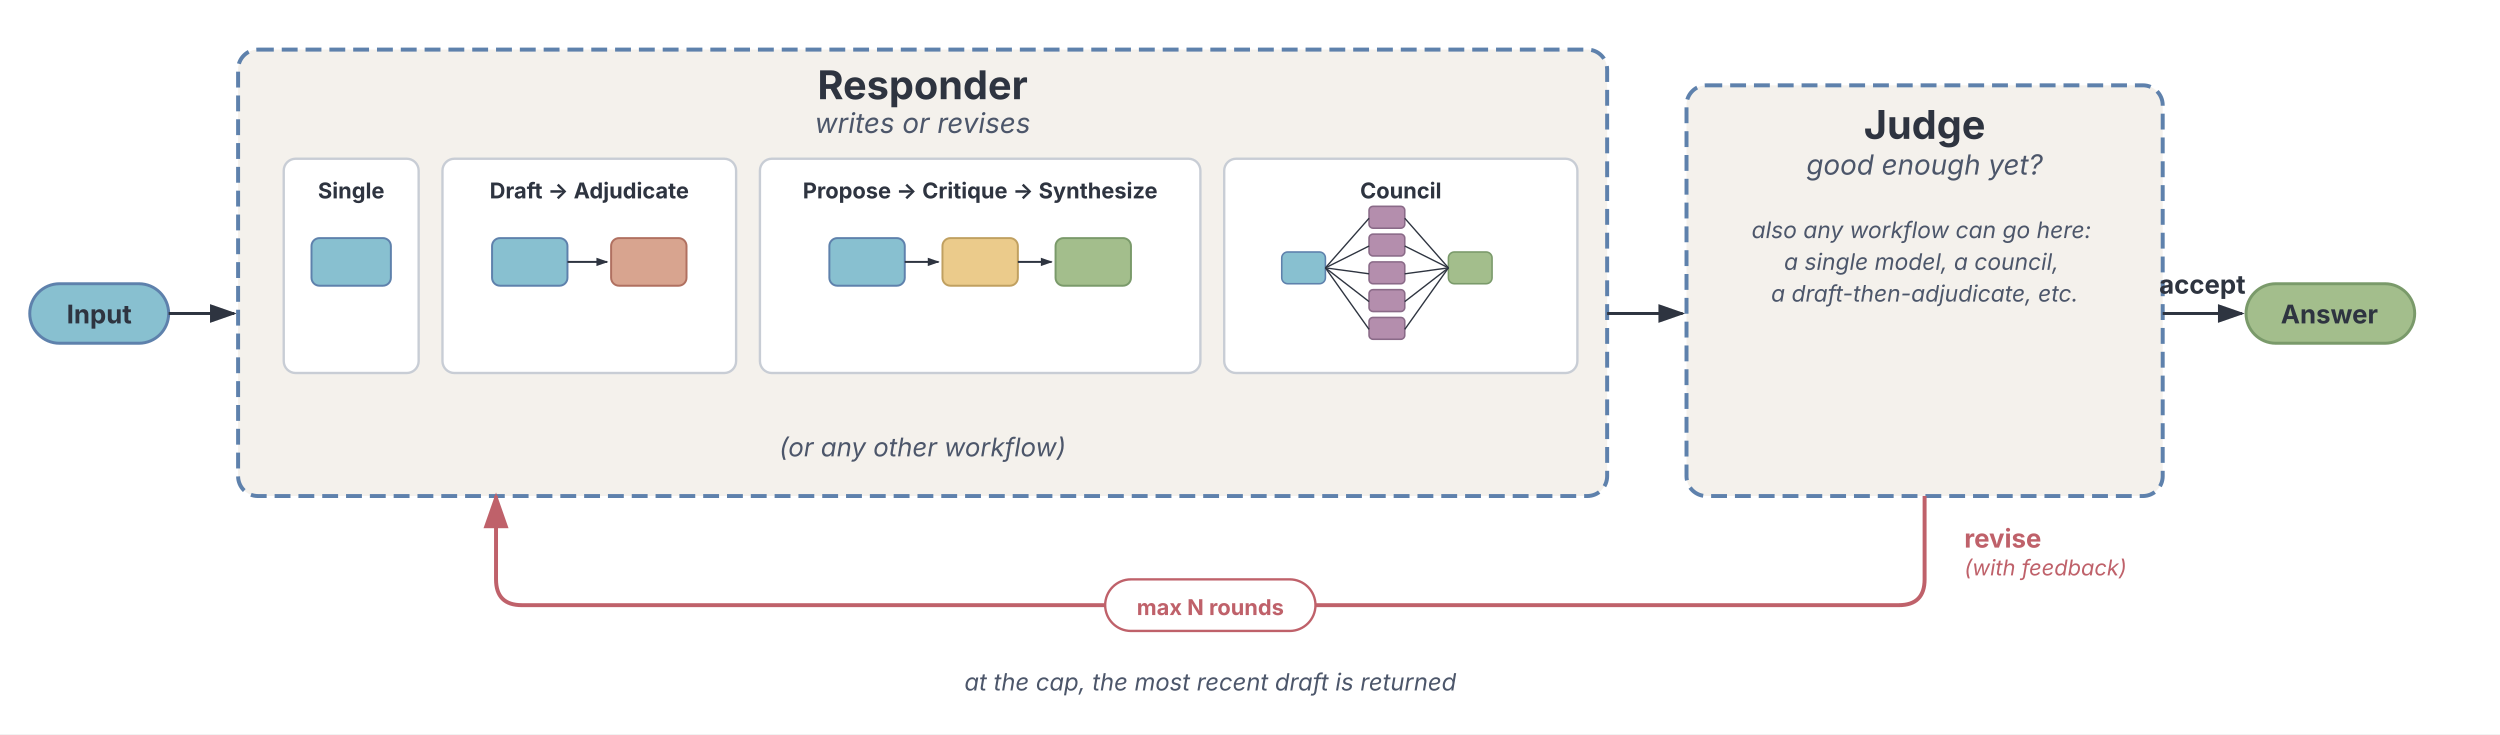
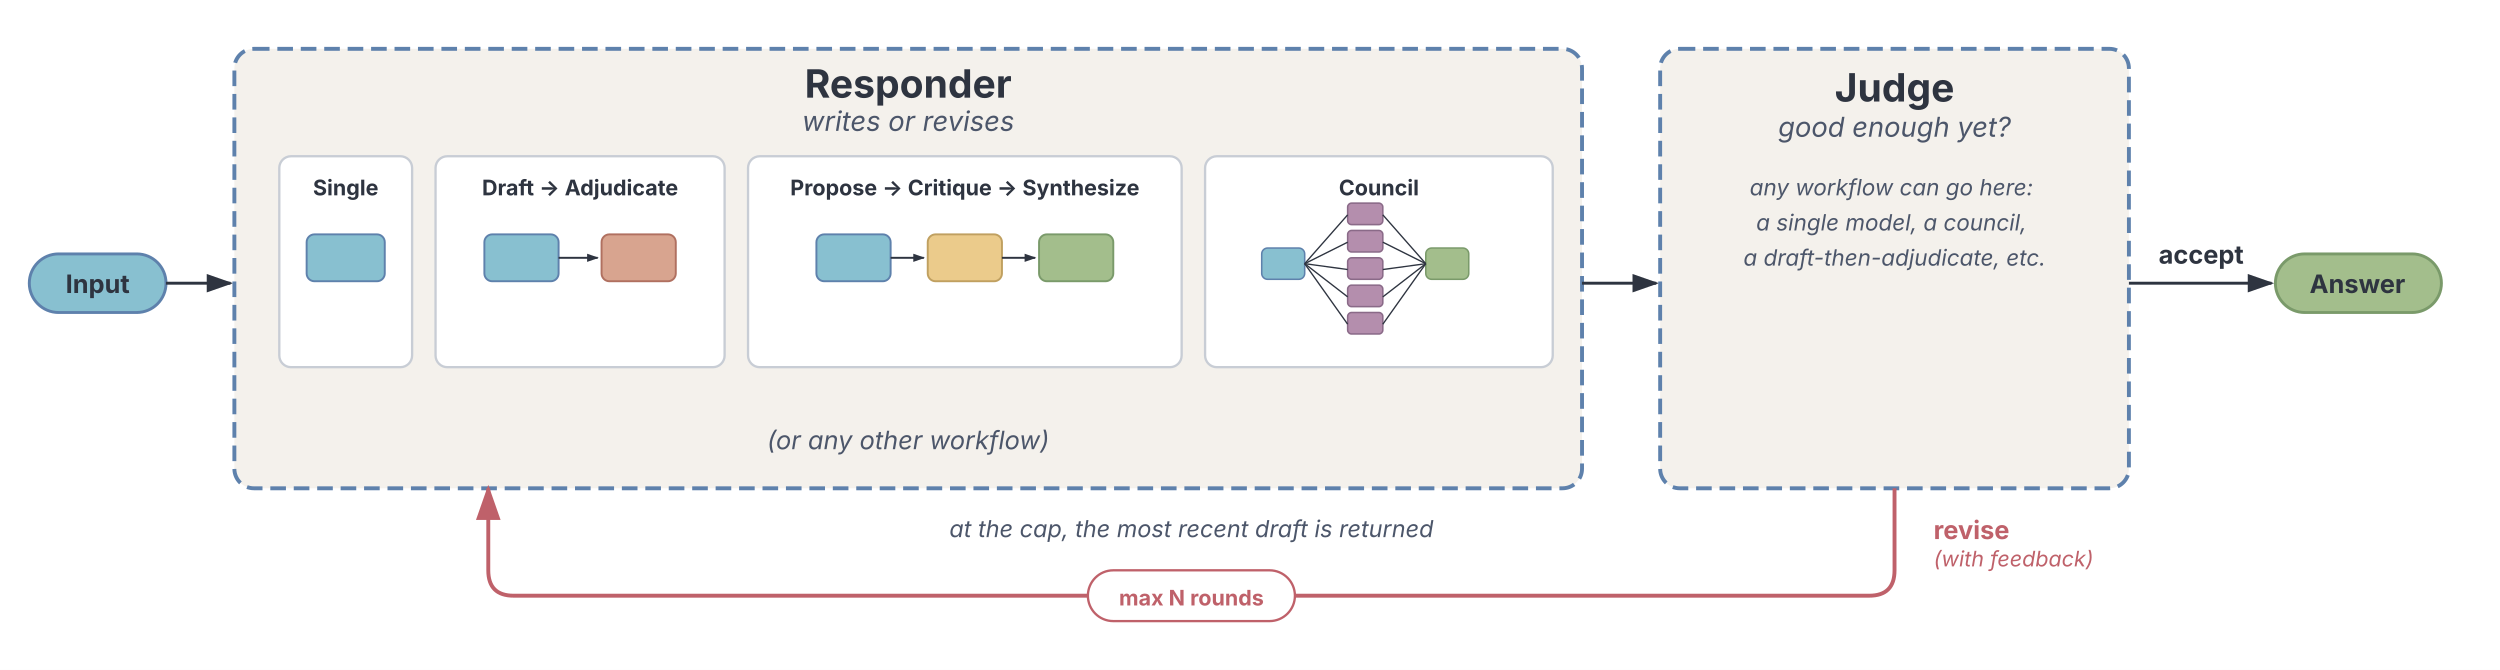
- <svg xmlns="http://www.w3.org/2000/svg" viewBox="0 0 1260 370" font-family="Inter, system-ui, -apple-system, Helvetica, sans-serif">
-   <rect width="1260" height="370" fill="#ffffff" />
+ <svg xmlns="http://www.w3.org/2000/svg" viewBox="0 0 1280 343" font-family="Inter, system-ui, -apple-system, Helvetica, sans-serif">
+   <rect width="1280" height="343" fill="#ffffff" />
  <defs>
    <marker id="arr" viewBox="0 0 10 7" refX="9" refY="3.5" markerWidth="9" markerHeight="7" orient="auto">
      <path d="M0 0L10 3.5L0 7z" fill="#2e3440" />
    </marker>
    <marker id="arr-sm" viewBox="0 0 10 7" refX="9" refY="3.5" markerWidth="6" markerHeight="5" orient="auto">
      <path d="M0 0L10 3.5L0 7z" fill="#2e3440" />
    </marker>
    <marker id="arr-red" viewBox="0 0 10 7" refX="9" refY="3.5" markerWidth="9" markerHeight="7" orient="auto">
      <path d="M0 0L10 3.5L0 7z" fill="#bf616a" />
    </marker>
  </defs>
-   <rect x="15" y="143" width="70" height="30" rx="15" fill="#88c0d0" stroke="#5e81ac" stroke-width="1.5" />
-   <text x="50" y="163" text-anchor="middle" font-size="13" font-weight="bold" fill="#2e3440">Input</text>
-   <line x1="85" y1="158" x2="118" y2="158" stroke="#2e3440" stroke-width="1.5" marker-end="url(#arr)" />
+   <rect x="15" y="130" width="70" height="30" rx="15" fill="#88c0d0" stroke="#5e81ac" stroke-width="1.5" />
+   <text x="50" y="150" text-anchor="middle" font-size="13" font-weight="bold" fill="#2e3440">Input</text>
+   <line x1="85" y1="145" x2="118" y2="145" stroke="#2e3440" stroke-width="1.5" marker-end="url(#arr)" />
  <rect x="120" y="25" width="690" height="225" rx="10" fill="#f4f1ec" stroke="#5e81ac" stroke-width="2" stroke-dasharray="8 4" />
  <text x="465" y="50" text-anchor="middle" font-size="20" font-weight="bold" fill="#2e3440">Responder</text>
  <text x="465" y="67" text-anchor="middle" font-size="14" font-style="italic" fill="#4c566a">writes or revises</text>
  <rect x="143" y="80" width="68" height="108" rx="6" fill="#ffffff" stroke="#c8cdd5" stroke-width="1.2" />
  <rect x="223" y="80" width="148" height="108" rx="6" fill="#ffffff" stroke="#c8cdd5" stroke-width="1.2" />
  <rect x="383" y="80" width="222" height="108" rx="6" fill="#ffffff" stroke="#c8cdd5" stroke-width="1.2" />
  <rect x="617" y="80" width="178" height="108" rx="6" fill="#ffffff" stroke="#c8cdd5" stroke-width="1.2" />
  <text x="177" y="100" text-anchor="middle" font-size="11" font-weight="bold" fill="#2e3440">Single</text>
  <rect x="157" y="120" width="40" height="24" rx="4" fill="#88c0d0" stroke="#5e81ac" stroke-width="1" />
  <text x="297" y="100" text-anchor="middle" font-size="11" font-weight="bold" fill="#2e3440">Draft → Adjudicate</text>
  <rect x="248" y="120" width="38" height="24" rx="4" fill="#88c0d0" stroke="#5e81ac" stroke-width="1" />
  <line x1="286" y1="132" x2="306" y2="132" stroke="#2e3440" stroke-width="1" marker-end="url(#arr-sm)" />
  <rect x="308" y="120" width="38" height="24" rx="4" fill="#d8a48f" stroke="#b07060" stroke-width="1" />
  <text x="494" y="100" text-anchor="middle" font-size="11" font-weight="bold" fill="#2e3440">Propose → Critique → Synthesize</text>
  <rect x="418" y="120" width="38" height="24" rx="4" fill="#88c0d0" stroke="#5e81ac" stroke-width="1" />
  <line x1="456" y1="132" x2="473" y2="132" stroke="#2e3440" stroke-width="1" marker-end="url(#arr-sm)" />
  <rect x="475" y="120" width="38" height="24" rx="4" fill="#ebcb8b" stroke="#c0a060" stroke-width="1" />
  <line x1="513" y1="132" x2="530" y2="132" stroke="#2e3440" stroke-width="1" marker-end="url(#arr-sm)" />
  <rect x="532" y="120" width="38" height="24" rx="4" fill="#a3be8c" stroke="#7a9a6a" stroke-width="1" />
  <text x="706" y="100" text-anchor="middle" font-size="11" font-weight="bold" fill="#2e3440">Council</text>
  <rect x="646" y="127" width="22" height="16" rx="3" fill="#88c0d0" stroke="#5e81ac" stroke-width="0.8" />
  <rect x="690" y="104" width="18" height="11" rx="2" fill="#b48ead" stroke="#8a6a88" stroke-width="0.8" />
  <rect x="690" y="118" width="18" height="11" rx="2" fill="#b48ead" stroke="#8a6a88" stroke-width="0.8" />
  <rect x="690" y="132" width="18" height="11" rx="2" fill="#b48ead" stroke="#8a6a88" stroke-width="0.8" />
  <rect x="690" y="146" width="18" height="11" rx="2" fill="#b48ead" stroke="#8a6a88" stroke-width="0.8" />
  <rect x="690" y="160" width="18" height="11" rx="2" fill="#b48ead" stroke="#8a6a88" stroke-width="0.8" />
  <rect x="730" y="127" width="22" height="16" rx="3" fill="#a3be8c" stroke="#7a9a6a" stroke-width="0.8" />
  <line x1="668" y1="135" x2="690" y2="110" stroke="#2e3440" stroke-width="0.7" />
  <line x1="668" y1="135" x2="690" y2="124" stroke="#2e3440" stroke-width="0.7" />
  <line x1="668" y1="135" x2="690" y2="138" stroke="#2e3440" stroke-width="0.7" />
  <line x1="668" y1="135" x2="690" y2="152" stroke="#2e3440" stroke-width="0.7" />
  <line x1="668" y1="135" x2="690" y2="166" stroke="#2e3440" stroke-width="0.7" />
  <line x1="708" y1="110" x2="730" y2="135" stroke="#2e3440" stroke-width="0.7" />
  <line x1="708" y1="124" x2="730" y2="135" stroke="#2e3440" stroke-width="0.7" />
  <line x1="708" y1="138" x2="730" y2="135" stroke="#2e3440" stroke-width="0.7" />
  <line x1="708" y1="152" x2="730" y2="135" stroke="#2e3440" stroke-width="0.7" />
  <line x1="708" y1="166" x2="730" y2="135" stroke="#2e3440" stroke-width="0.7" />
  <text x="465" y="230" text-anchor="middle" font-size="13" font-style="italic" fill="#4c566a">(or any other workflow)</text>
-   <line x1="810" y1="158" x2="848" y2="158" stroke="#2e3440" stroke-width="1.5" marker-end="url(#arr)" />
-   <rect x="850" y="43" width="240" height="207" rx="10" fill="#f4f1ec" stroke="#5e81ac" stroke-width="2" stroke-dasharray="8 4" />
-   <text x="970" y="70" text-anchor="middle" font-size="20" font-weight="bold" fill="#2e3440">Judge</text>
-   <text x="970" y="88" text-anchor="middle" font-size="14" font-style="italic" fill="#4c566a">good enough yet?</text>
+   <line x1="810" y1="145" x2="848" y2="145" stroke="#2e3440" stroke-width="1.5" marker-end="url(#arr)" />
+   <rect x="850" y="25" width="240" height="225" rx="10" fill="#f4f1ec" stroke="#5e81ac" stroke-width="2" stroke-dasharray="8 4" />
+   <text x="970" y="52" text-anchor="middle" font-size="20" font-weight="bold" fill="#2e3440">Judge</text>
+   <text x="970" y="70" text-anchor="middle" font-size="14" font-style="italic" fill="#4c566a">good enough yet?</text>
  <text font-size="11.5" fill="#4c566a" font-style="italic">
-     <tspan x="970" y="120" text-anchor="middle">also any workflow can go here:</tspan>
-     <tspan x="970" dy="16" text-anchor="middle">a single model, a council,</tspan>
-     <tspan x="970" dy="16" text-anchor="middle">a draft-then-adjudicate, etc.</tspan>
+     <tspan x="970" y="100" text-anchor="middle">any workflow can go here:</tspan>
+     <tspan x="970" dy="18" text-anchor="middle">a single model, a council,</tspan>
+     <tspan x="970" dy="18" text-anchor="middle">a draft-then-adjudicate, etc.</tspan>
  </text>
-   <line x1="1090" y1="158" x2="1130" y2="158" stroke="#2e3440" stroke-width="1.5" marker-end="url(#arr)" />
-   <text x="1110" y="148" text-anchor="middle" font-size="13" font-weight="bold" fill="#2e3440">accept</text>
-   <rect x="1132" y="143" width="85" height="30" rx="15" fill="#a3be8c" stroke="#7a9a6a" stroke-width="1.5" />
-   <text x="1174" y="163" text-anchor="middle" font-size="13" font-weight="bold" fill="#2e3440">Answer</text>
+   <line x1="1090" y1="145" x2="1163" y2="145" stroke="#2e3440" stroke-width="1.5" marker-end="url(#arr)" />
+   <text x="1127" y="135" text-anchor="middle" font-size="13" font-weight="bold" fill="#2e3440">accept</text>
+   <rect x="1165" y="130" width="85" height="30" rx="15" fill="#a3be8c" stroke="#7a9a6a" stroke-width="1.5" />
+   <text x="1207" y="150" text-anchor="middle" font-size="13" font-weight="bold" fill="#2e3440">Answer</text>
  <path d="M970 250 L970 292 Q970 305 957 305 L263 305 Q250 305 250 292 L250 250" fill="none" stroke="#bf616a" stroke-width="2" marker-end="url(#arr-red)" />
  <text x="990" y="276" font-size="13" font-weight="bold" fill="#bf616a">revise</text>
  <text x="990" y="290" font-size="11" font-style="italic" fill="#bf616a">(with feedback)</text>
  <rect x="557" y="292" width="106" height="26" rx="13" fill="#ffffff" stroke="#bf616a" stroke-width="1.2" />
  <text x="610" y="310" text-anchor="middle" font-size="11" font-weight="bold" fill="#bf616a">max N rounds</text>
-   <text x="610" y="348" text-anchor="middle" font-size="12" font-style="italic" fill="#4c566a">at the cap, the most recent draft is returned</text>
+   <text x="610" y="275" text-anchor="middle" font-size="12" font-style="italic" fill="#4c566a">at the cap, the most recent draft is returned</text>
</svg>
